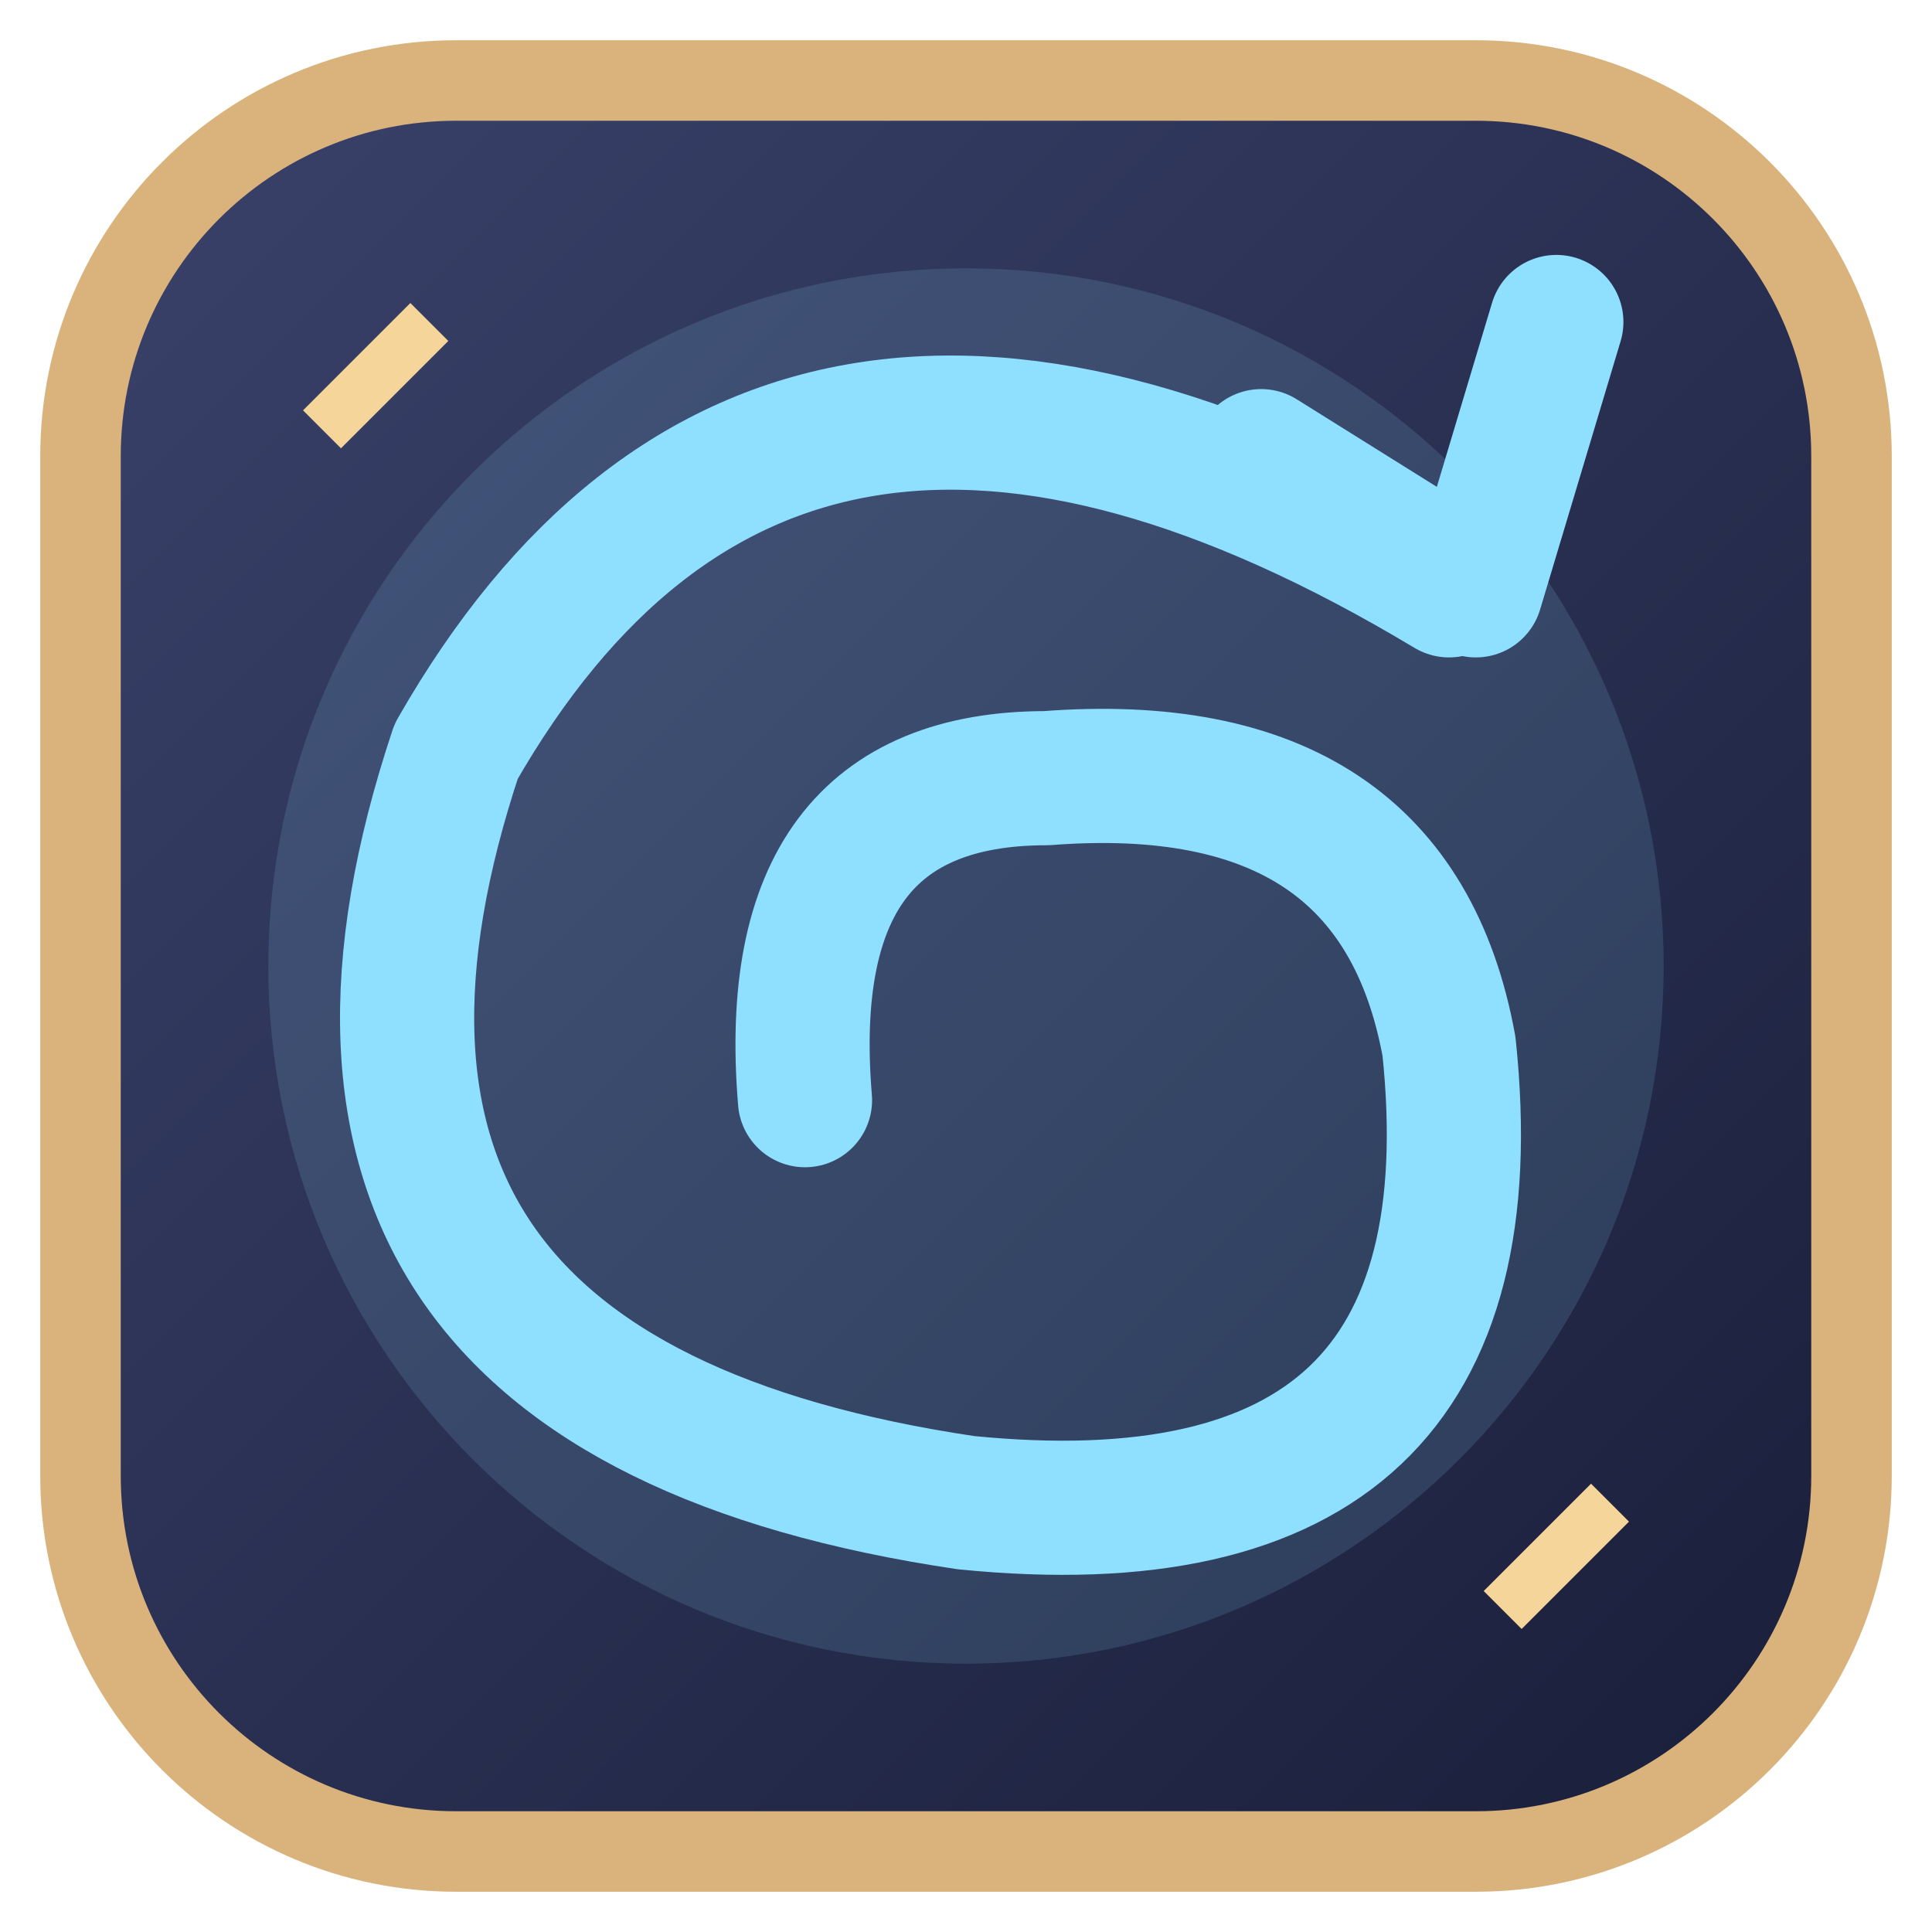
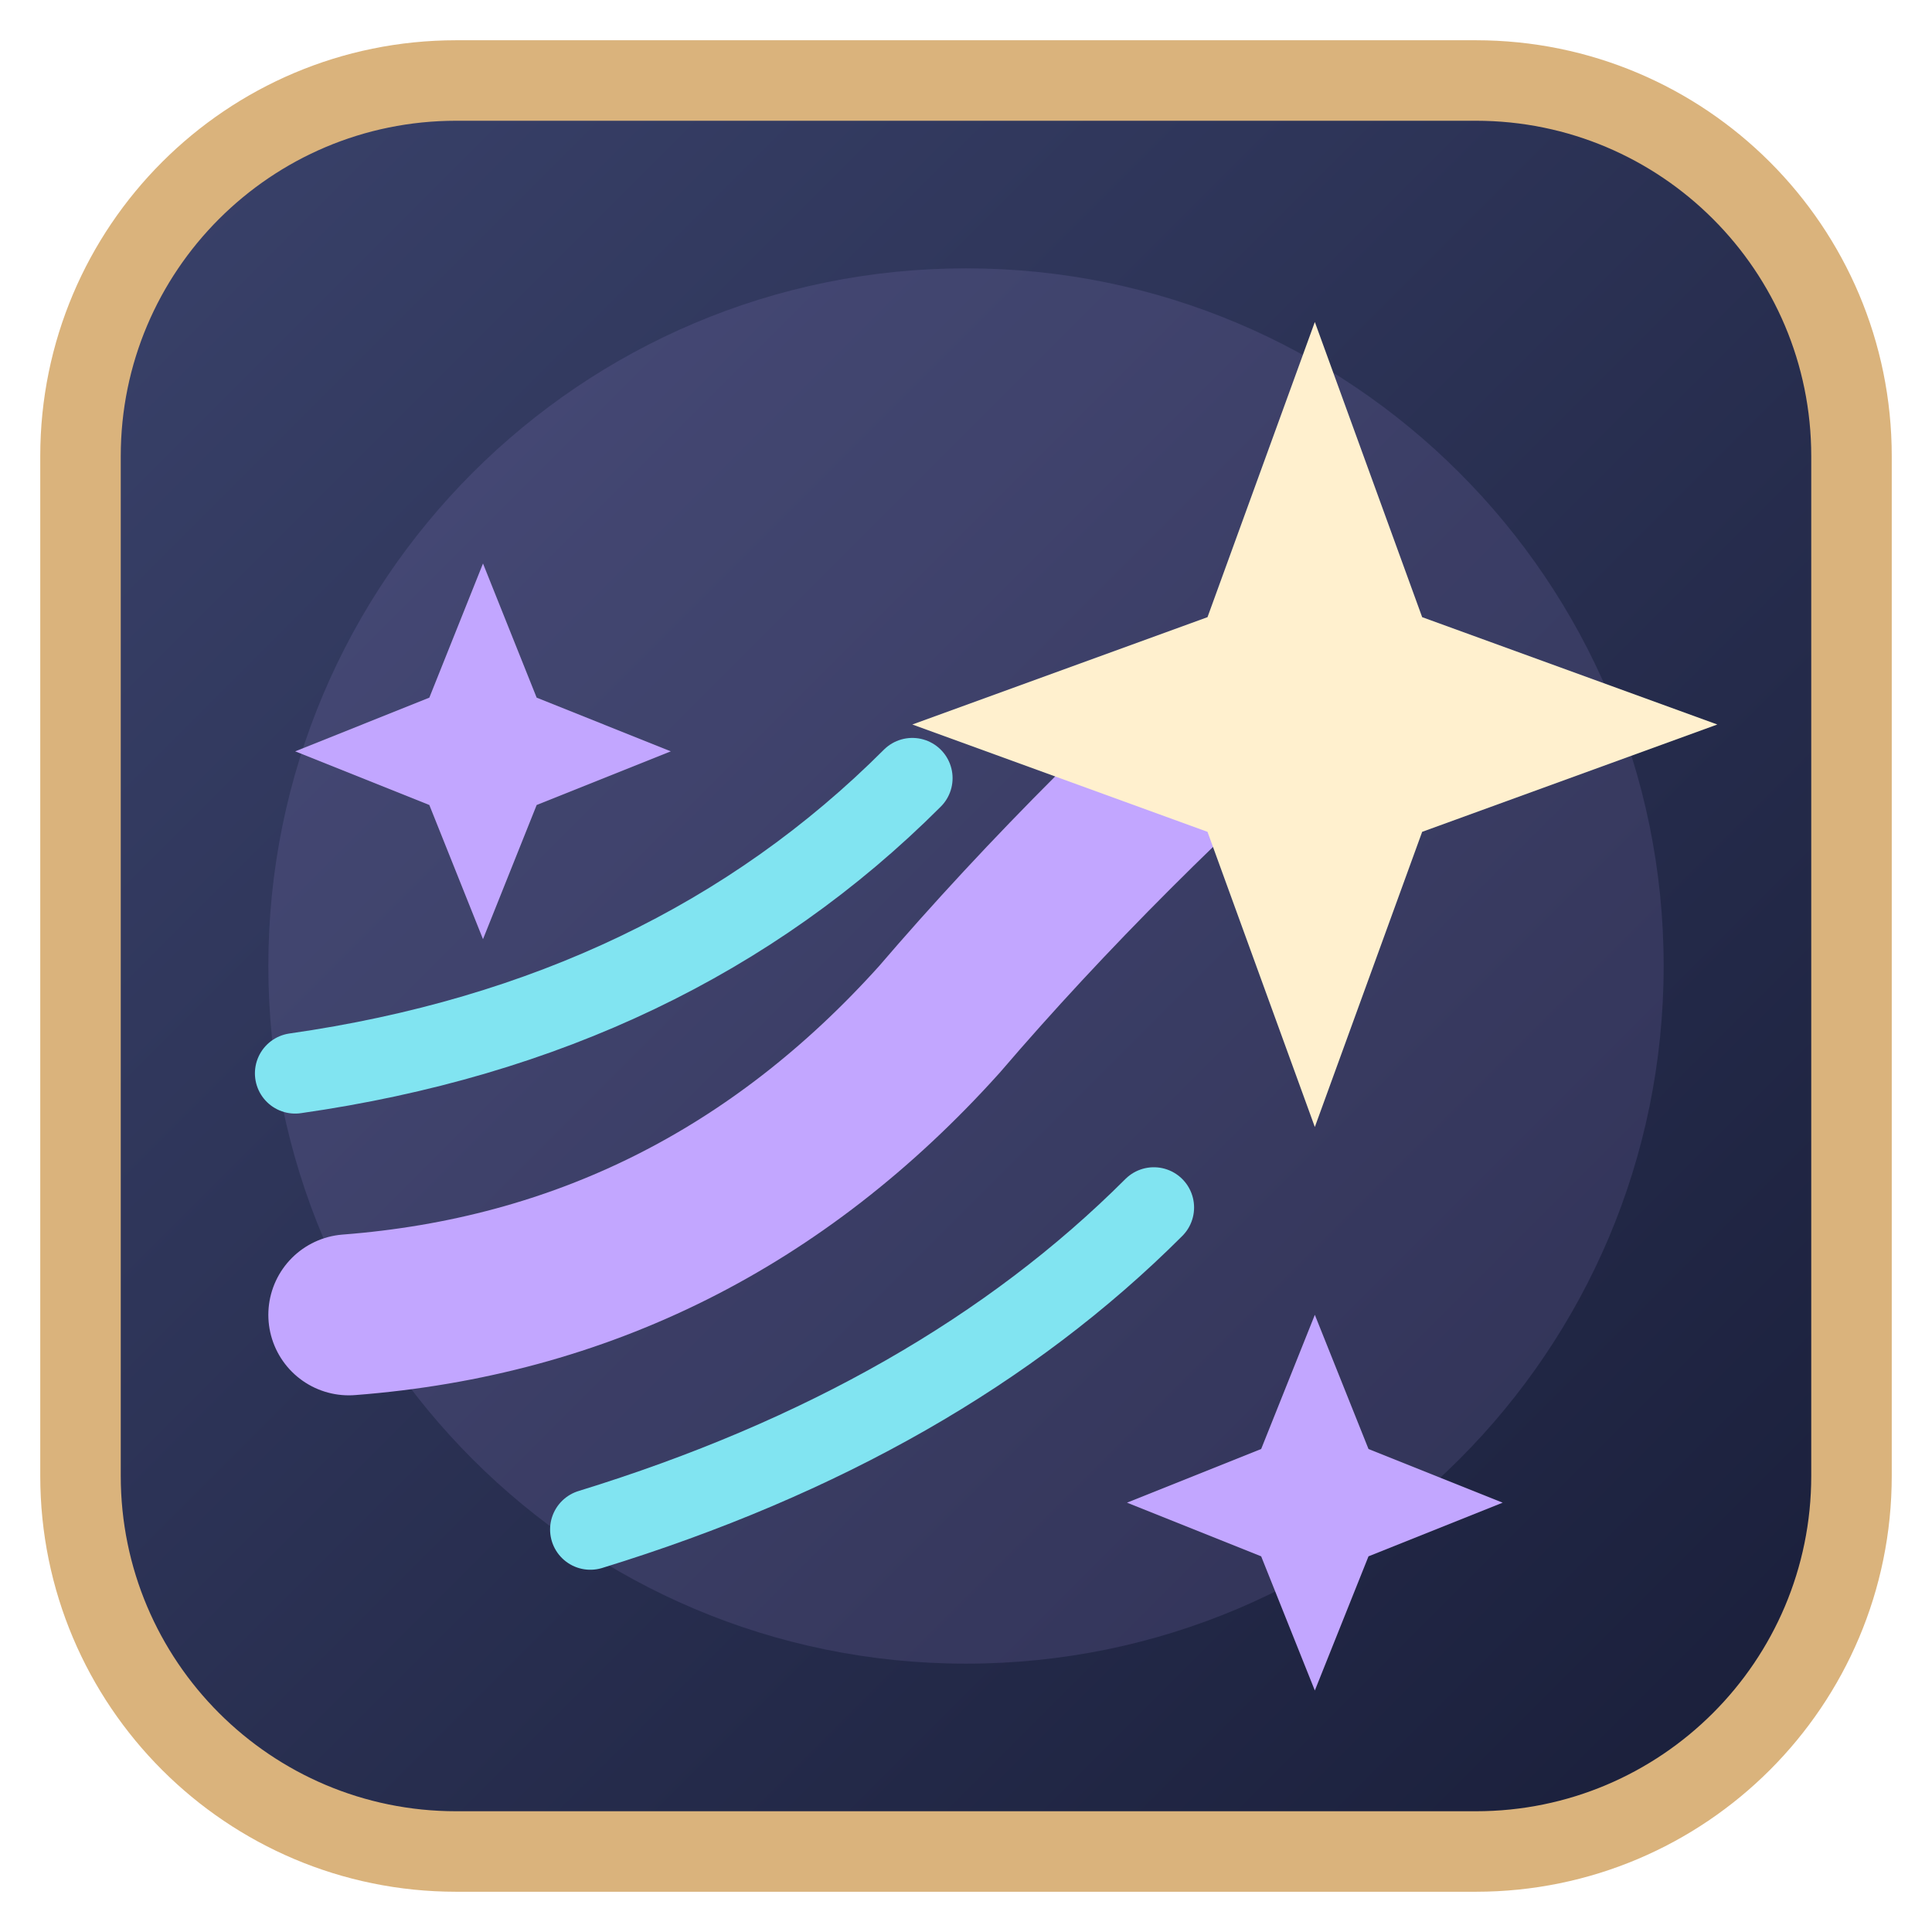
<svg xmlns="http://www.w3.org/2000/svg" width="144" height="144" viewBox="0 0 72 72">
  <defs>
    <linearGradient id="panel" x1="0" y1="0" x2="1" y2="1">
      <stop stop-color="#3a426b" />
      <stop offset="1" stop-color="#191e39" />
    </linearGradient>
  </defs>
  <rect x="3" y="3" width="66" height="66" rx="14" fill="url(#panel)" stroke="#dab37c" stroke-width="3" />
-   <circle cx="36" cy="36" r="26" fill="#8fdfff" opacity=".14" />
-   <g fill="none" stroke="#8fdfff" stroke-width="5" stroke-linecap="round" stroke-linejoin="round">
-     <path d="M54 22 Q29 7 17 28 Q9 52 36 56 Q56 58 54 39 Q52 28 39 29 Q29 29 30 41" />
-     <path d="M47 17 L55 22 58 12" />
-   </g>
-   <path d="M12 16 L16 12 M56 60 L60 56" stroke="#f5d599" stroke-width="2" />
+   <circle cx="36" cy="36" r="26" fill="#c2a6ff" opacity=".12" />
+   <path d="M13 49 Q26 48 35 38 Q41 31 49 24" fill="none" stroke="#c2a6ff" stroke-width="6" stroke-linecap="round" />
+   <path d="M11 40 Q25 38 34 29 M22 57 Q35 53 43 45" fill="none" stroke="#81e4f1" stroke-width="3" stroke-linecap="round" />
+   <path d="M49 12 L53 23 L64 27 L53 31 L49 42 L45 31 L34 27 L45 23 Z" fill="#fff0ce" />
+   <path d="M18 21 L20 26 L25 28 L20 30 L18 35 L16 30 L11 28 L16 26 Z M49 49 L51 54 L56 56 L51 58 L49 63 L47 58 L42 56 L47 54 Z" fill="#c2a6ff" />
</svg>
